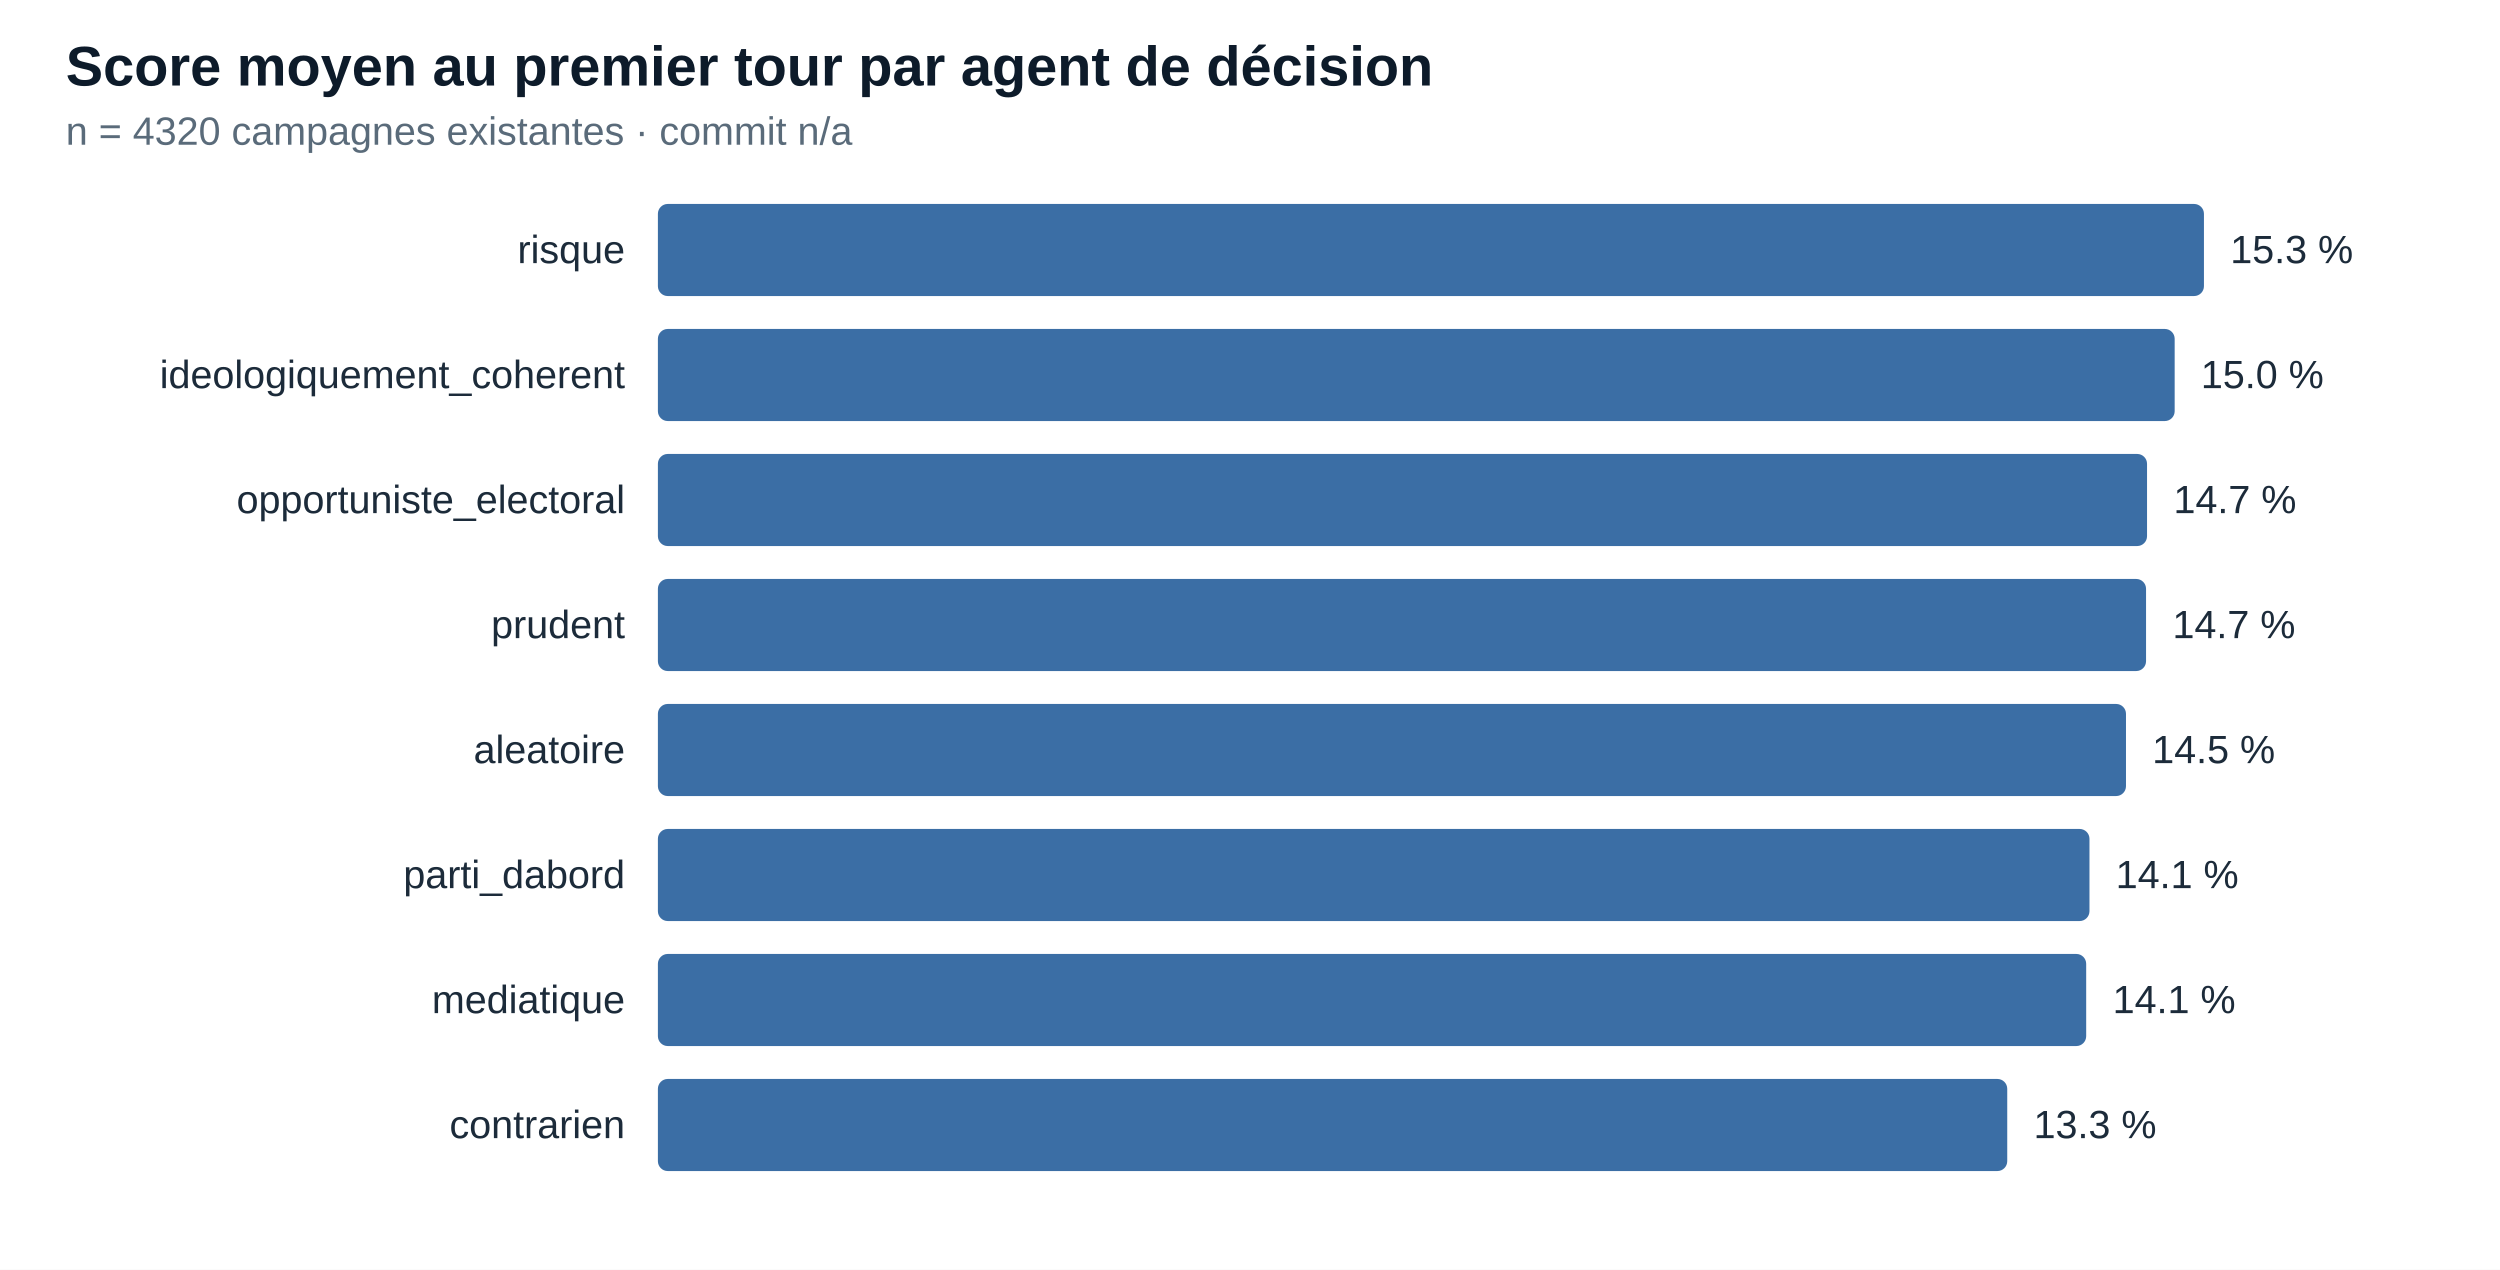
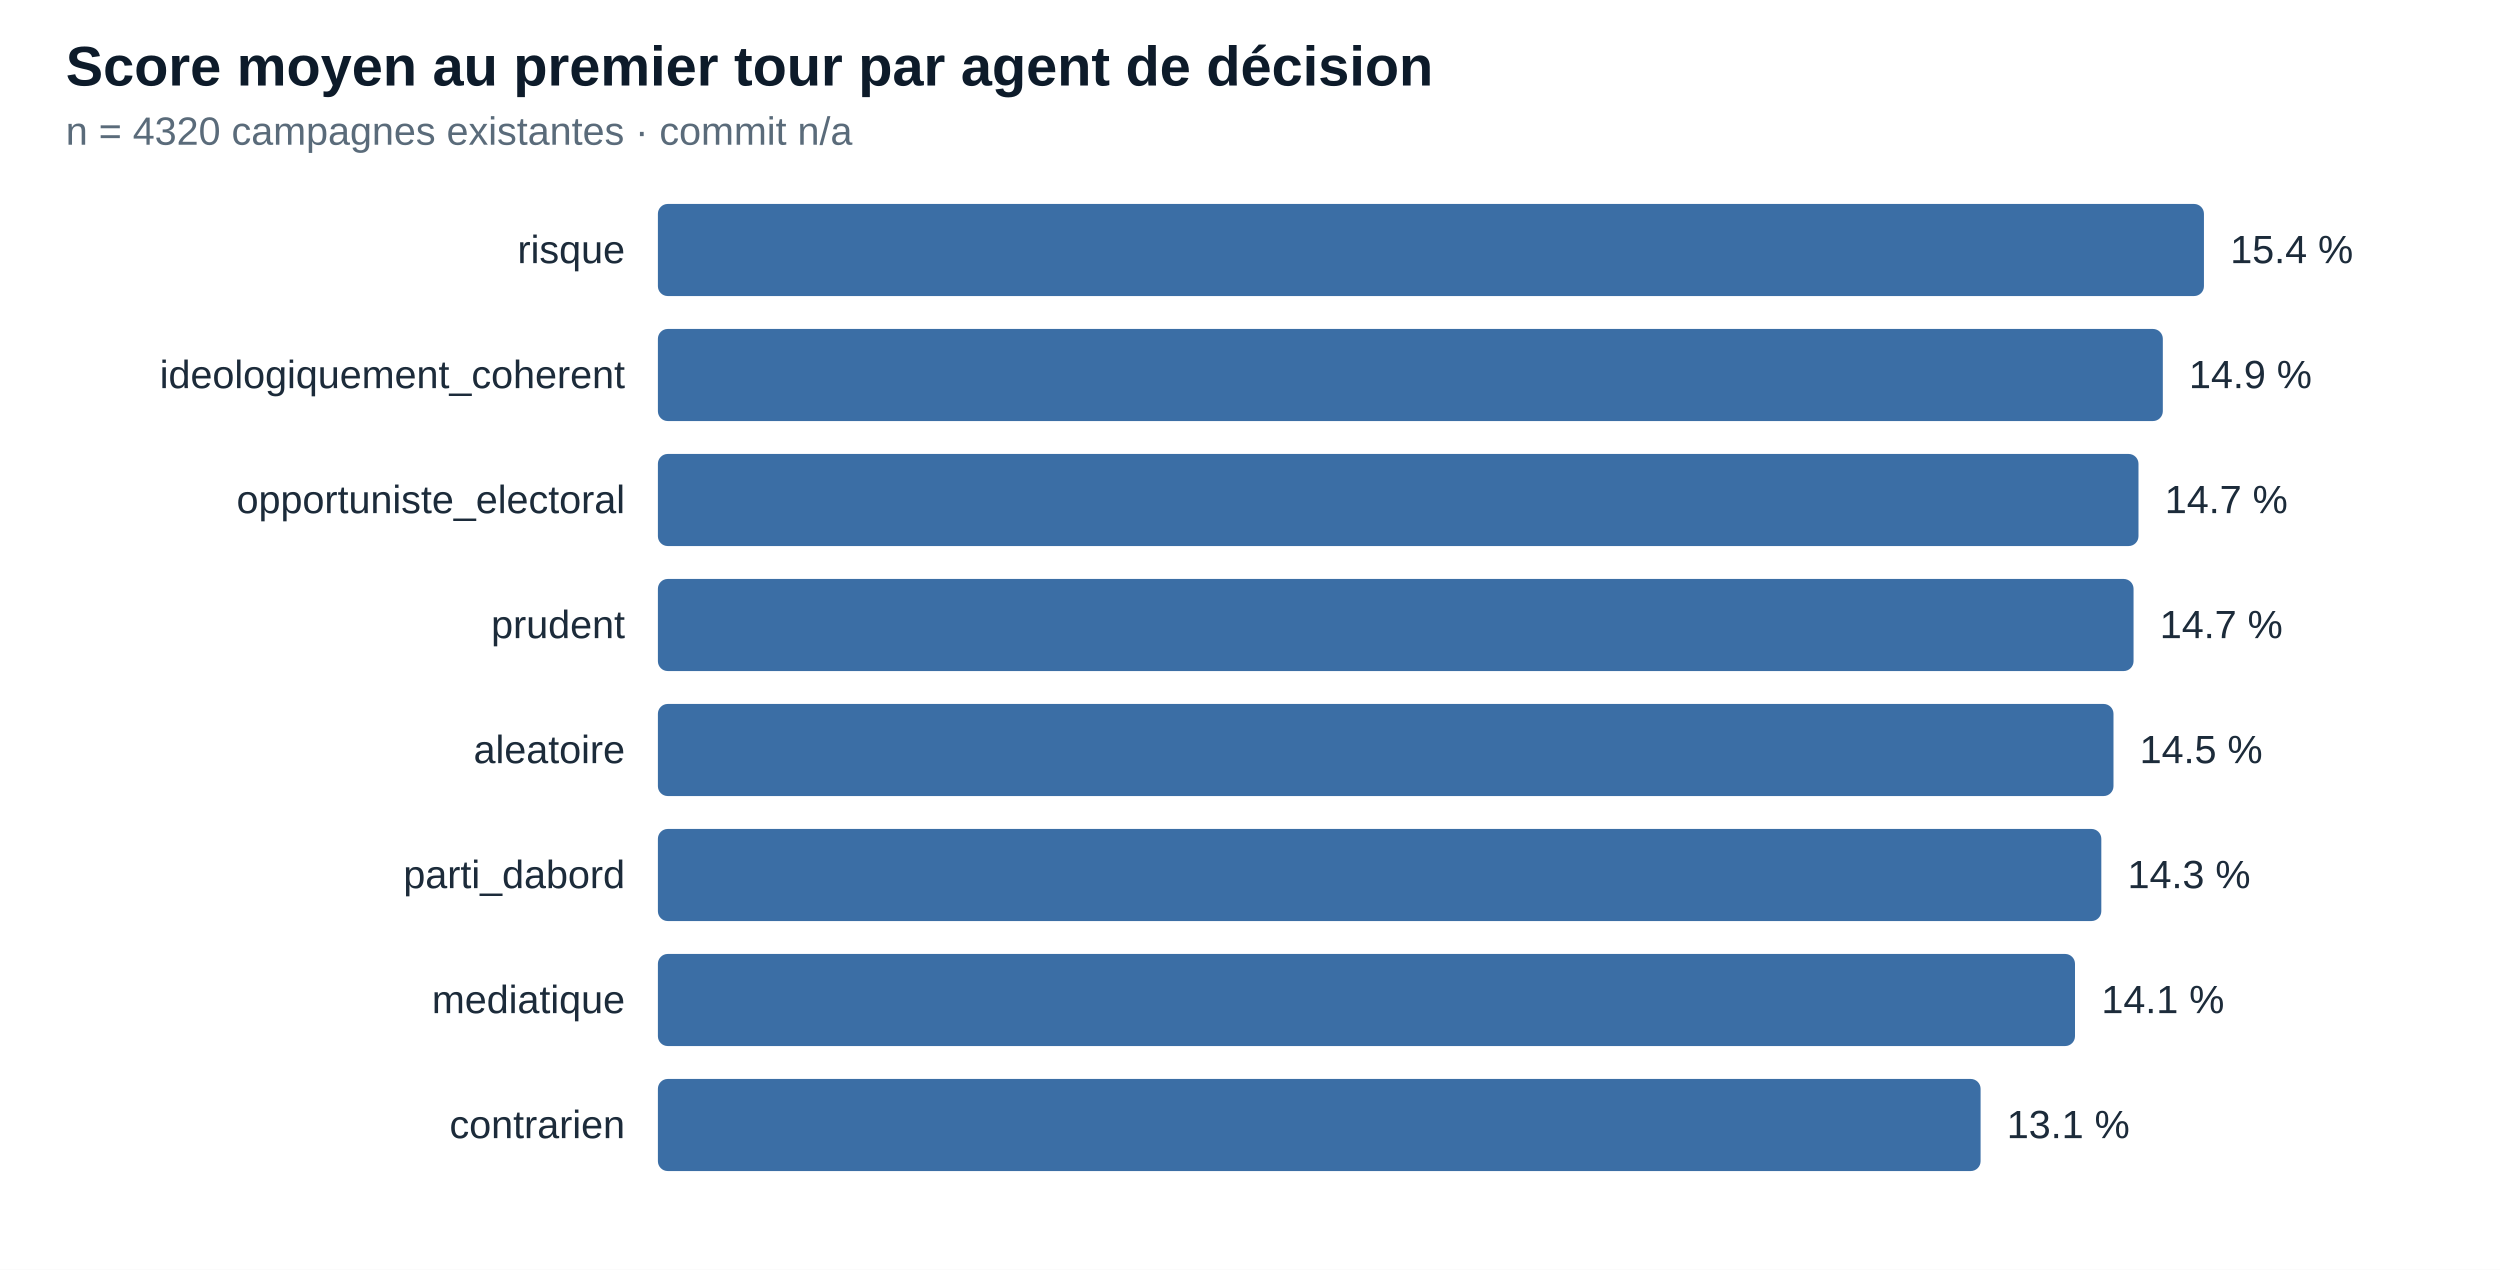
<svg xmlns="http://www.w3.org/2000/svg" width="760" height="386" viewBox="0 0 760 386">
  <rect width="760" height="386" fill="#ffffff" />
  <text x="20" y="26" font-size="17" font-weight="700" fill="#0d1b2a" style="font-family:Arial,Helvetica,sans-serif">Score moyen au premier tour par agent de décision</text>
  <text x="20" y="44" font-size="12" fill="#5a6b7a" style="font-family:Arial,Helvetica,sans-serif">n = 4320 campagnes existantes · commit n/a</text>
  <text x="190" y="80" text-anchor="end" font-size="12" fill="#1c2b3a" style="font-family:Arial,Helvetica,sans-serif">risque</text>
  <rect x="200" y="62" width="470.0" height="28" fill="#3b6ea5" rx="3" />
-   <text x="678" y="80" font-size="12" fill="#1c2b3a" style="font-family:Arial,Helvetica,sans-serif">15.3 %</text>
+   <text x="678" y="80" font-size="12" fill="#1c2b3a" style="font-family:Arial,Helvetica,sans-serif">15.4 %</text>
  <text x="190" y="118" text-anchor="end" font-size="12" fill="#1c2b3a" style="font-family:Arial,Helvetica,sans-serif">ideologiquement_coherent</text>
-   <rect x="200" y="100" width="461.1" height="28" fill="#3b6ea5" rx="3" />
-   <text x="669.062" y="118" font-size="12" fill="#1c2b3a" style="font-family:Arial,Helvetica,sans-serif">15.0 %</text>
+   <rect x="200" y="100" width="457.5" height="28" fill="#3b6ea5" rx="3" />
+   <text x="665.454" y="118" font-size="12" fill="#1c2b3a" style="font-family:Arial,Helvetica,sans-serif">14.9 %</text>
  <text x="190" y="156" text-anchor="end" font-size="12" fill="#1c2b3a" style="font-family:Arial,Helvetica,sans-serif">opportuniste_electoral</text>
-   <rect x="200" y="138" width="452.7" height="28" fill="#3b6ea5" rx="3" />
-   <text x="660.741" y="156" font-size="12" fill="#1c2b3a" style="font-family:Arial,Helvetica,sans-serif">14.7 %</text>
+   <rect x="200" y="138" width="450.1" height="28" fill="#3b6ea5" rx="3" />
+   <text x="658.111" y="156" font-size="12" fill="#1c2b3a" style="font-family:Arial,Helvetica,sans-serif">14.7 %</text>
  <text x="190" y="194" text-anchor="end" font-size="12" fill="#1c2b3a" style="font-family:Arial,Helvetica,sans-serif">prudent</text>
-   <rect x="200" y="176" width="452.4" height="28" fill="#3b6ea5" rx="3" />
-   <text x="660.433" y="194" font-size="12" fill="#1c2b3a" style="font-family:Arial,Helvetica,sans-serif">14.7 %</text>
+   <rect x="200" y="176" width="448.6" height="28" fill="#3b6ea5" rx="3" />
+   <text x="656.581" y="194" font-size="12" fill="#1c2b3a" style="font-family:Arial,Helvetica,sans-serif">14.7 %</text>
  <text x="190" y="232" text-anchor="end" font-size="12" fill="#1c2b3a" style="font-family:Arial,Helvetica,sans-serif">aleatoire</text>
-   <rect x="200" y="214" width="446.3" height="28" fill="#3b6ea5" rx="3" />
-   <text x="654.269" y="232" font-size="12" fill="#1c2b3a" style="font-family:Arial,Helvetica,sans-serif">14.5 %</text>
+   <rect x="200" y="214" width="442.5" height="28" fill="#3b6ea5" rx="3" />
+   <text x="650.461" y="232" font-size="12" fill="#1c2b3a" style="font-family:Arial,Helvetica,sans-serif">14.5 %</text>
  <text x="190" y="270" text-anchor="end" font-size="12" fill="#1c2b3a" style="font-family:Arial,Helvetica,sans-serif">parti_dabord</text>
-   <rect x="200" y="252" width="435.2" height="28" fill="#3b6ea5" rx="3" />
-   <text x="643.174" y="270" font-size="12" fill="#1c2b3a" style="font-family:Arial,Helvetica,sans-serif">14.1 %</text>
+   <rect x="200" y="252" width="438.8" height="28" fill="#3b6ea5" rx="3" />
+   <text x="646.789" y="270" font-size="12" fill="#1c2b3a" style="font-family:Arial,Helvetica,sans-serif">14.3 %</text>
  <text x="190" y="308" text-anchor="end" font-size="12" fill="#1c2b3a" style="font-family:Arial,Helvetica,sans-serif">mediatique</text>
-   <rect x="200" y="290" width="434.2" height="28" fill="#3b6ea5" rx="3" />
-   <text x="642.249" y="308" font-size="12" fill="#1c2b3a" style="font-family:Arial,Helvetica,sans-serif">14.1 %</text>
+   <rect x="200" y="290" width="430.8" height="28" fill="#3b6ea5" rx="3" />
+   <text x="638.833" y="308" font-size="12" fill="#1c2b3a" style="font-family:Arial,Helvetica,sans-serif">14.1 %</text>
  <text x="190" y="346" text-anchor="end" font-size="12" fill="#1c2b3a" style="font-family:Arial,Helvetica,sans-serif">contrarien</text>
-   <rect x="200" y="328" width="410.2" height="28" fill="#3b6ea5" rx="3" />
-   <text x="618.21" y="346" font-size="12" fill="#1c2b3a" style="font-family:Arial,Helvetica,sans-serif">13.3 %</text>
+   <rect x="200" y="328" width="402.1" height="28" fill="#3b6ea5" rx="3" />
+   <text x="610.07" y="346" font-size="12" fill="#1c2b3a" style="font-family:Arial,Helvetica,sans-serif">13.1 %</text>
</svg>
